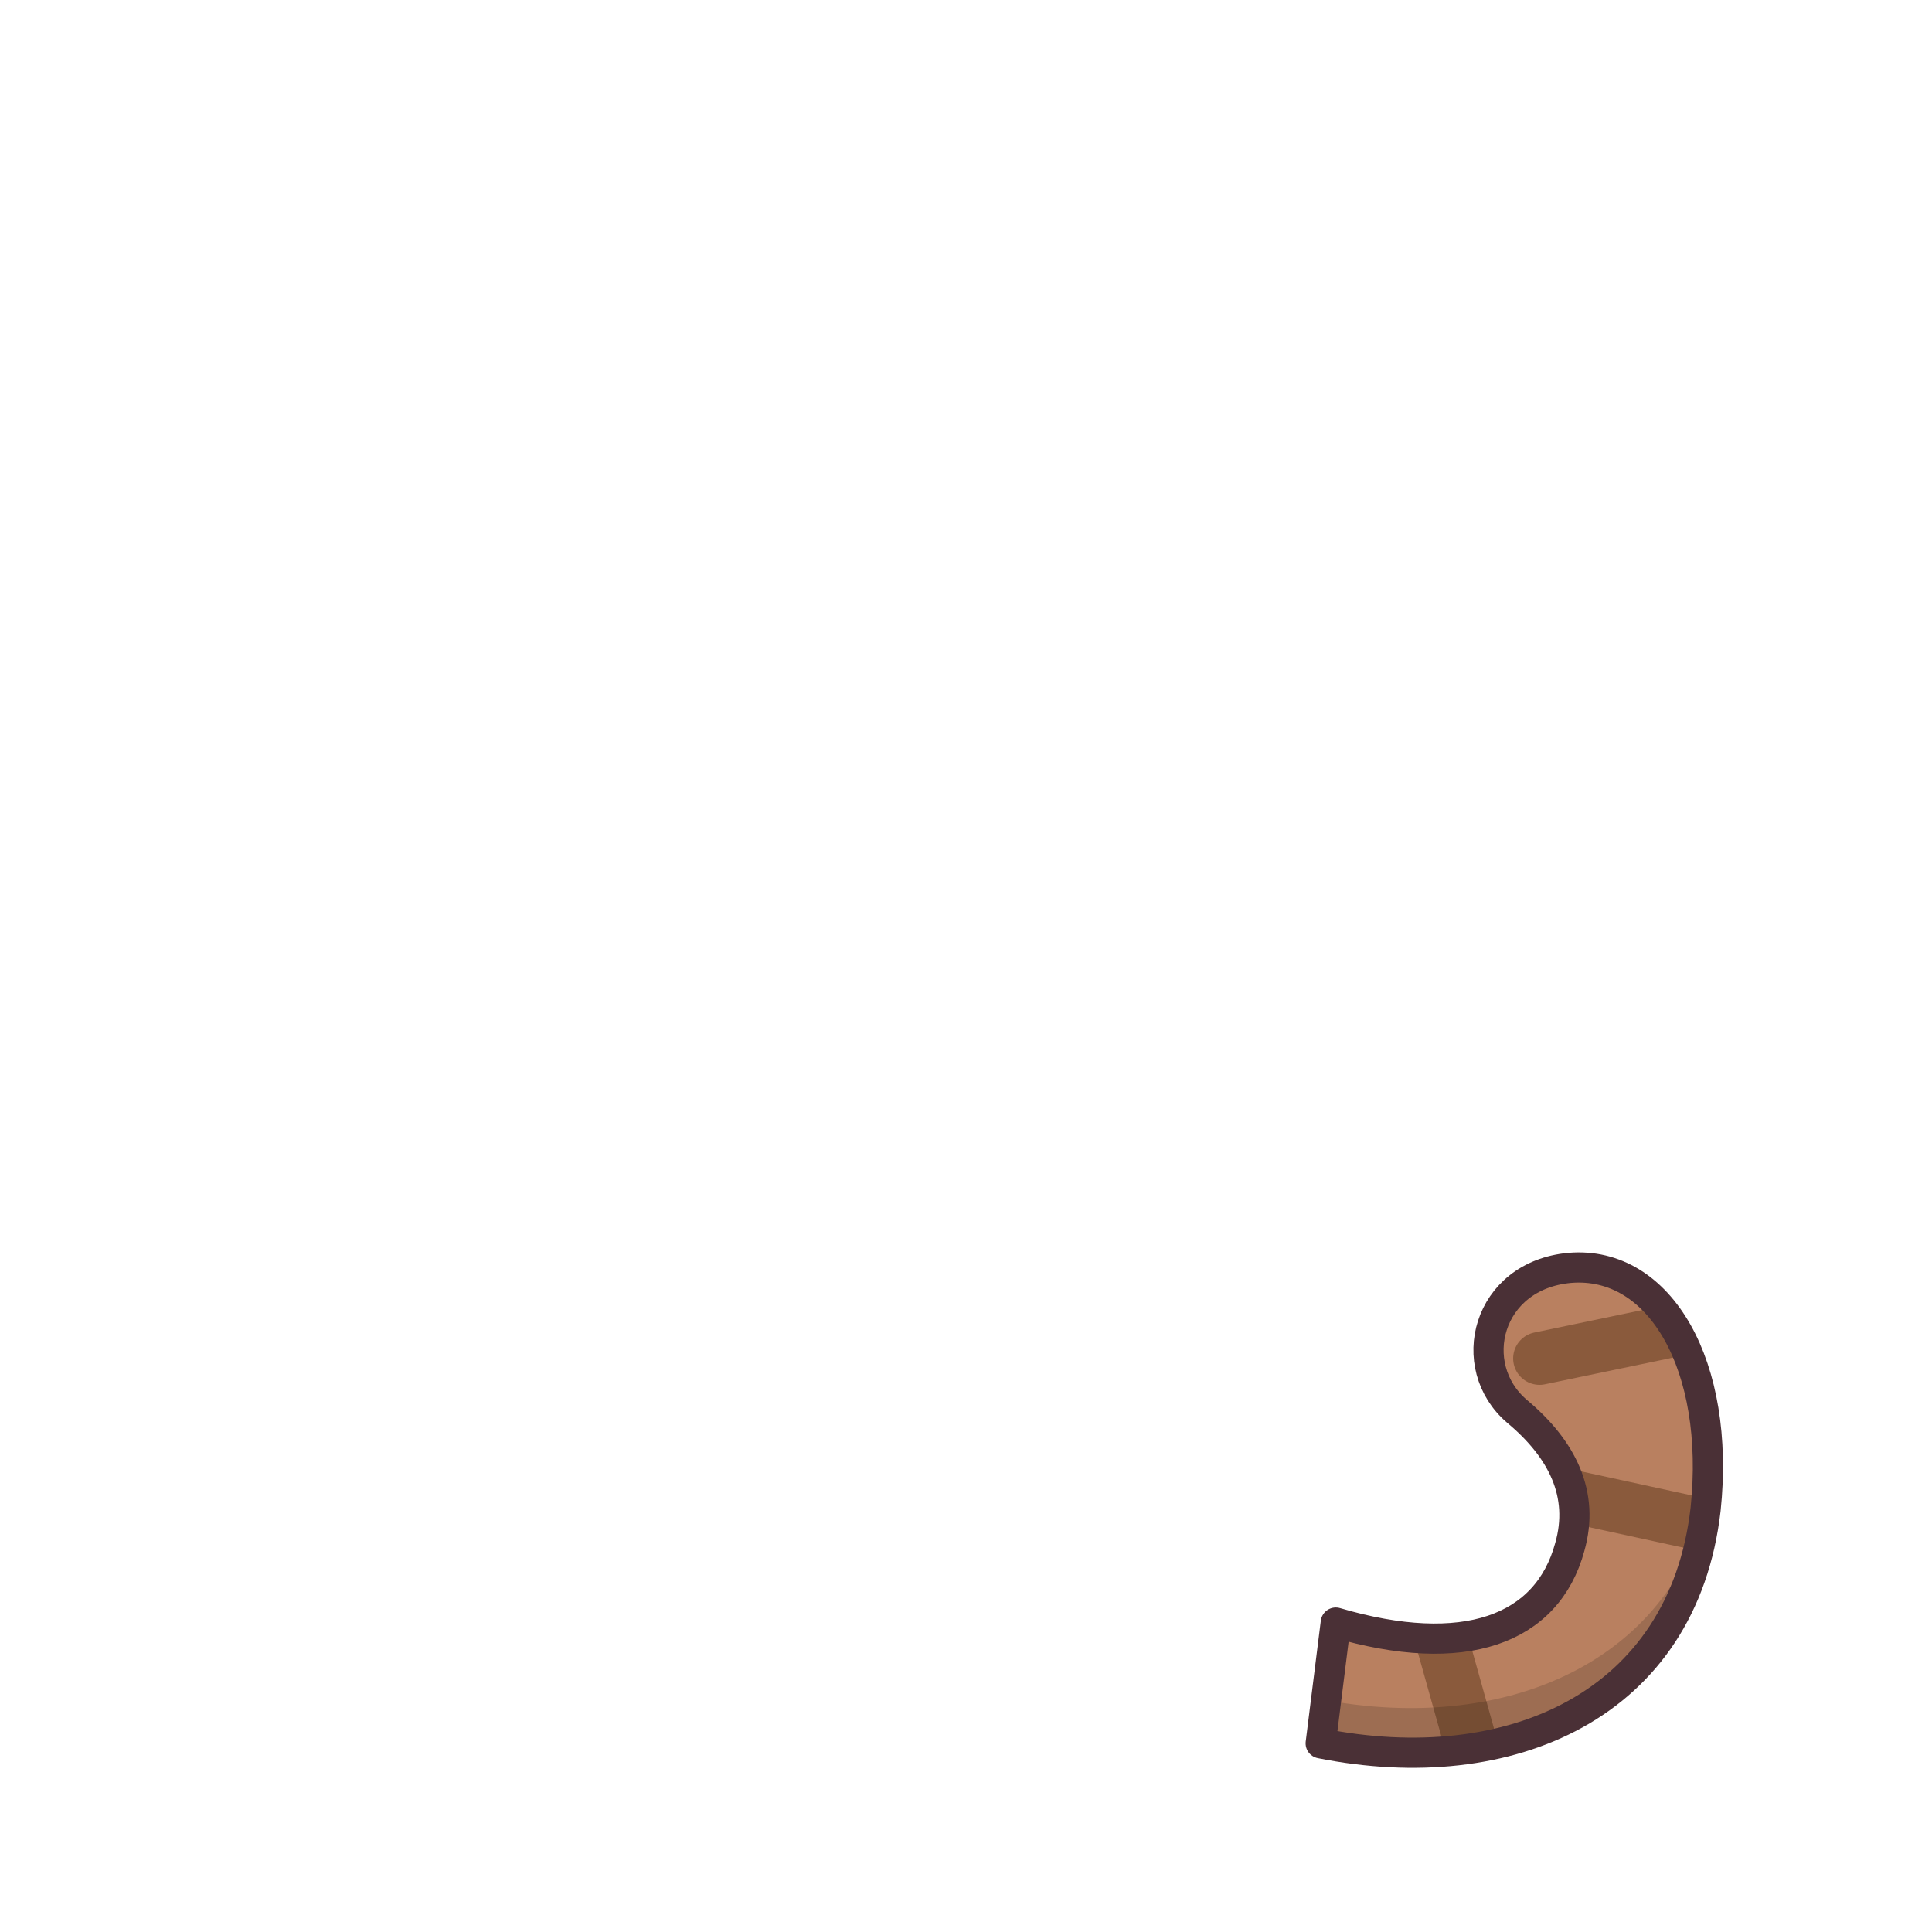
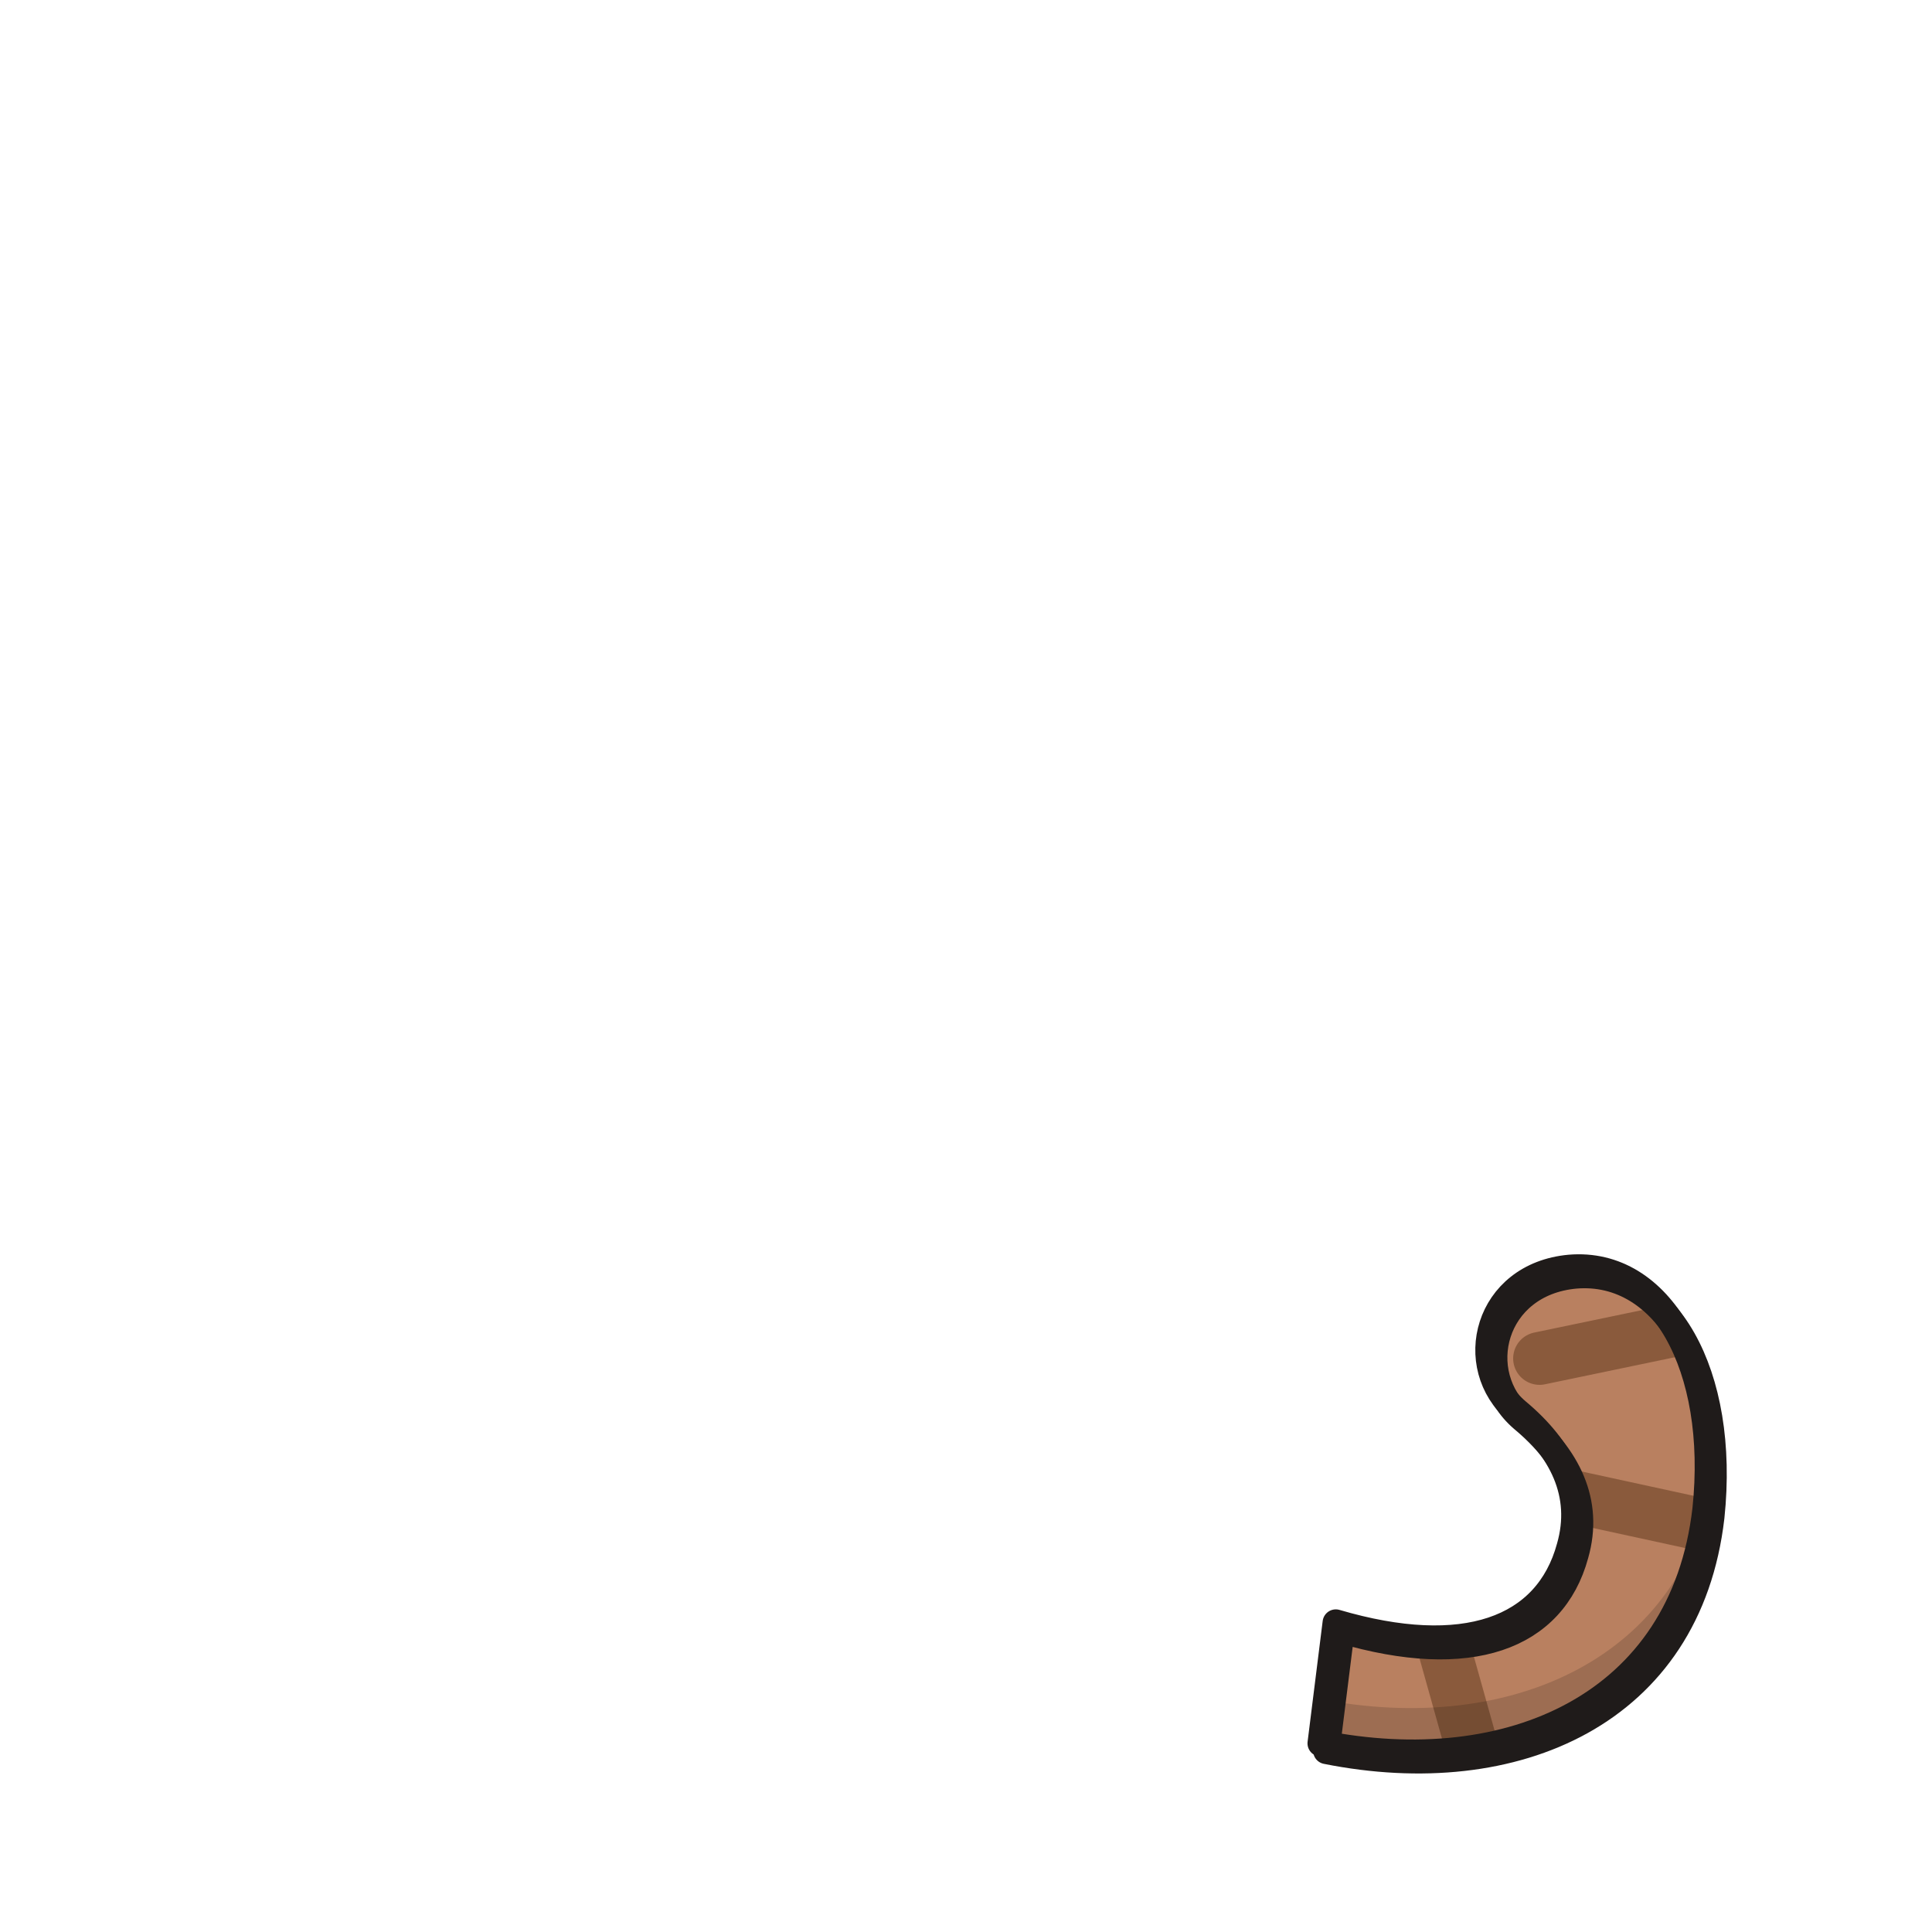
<svg xmlns="http://www.w3.org/2000/svg" viewBox="0 0 512 512" width="512" height="512">
  <defs>
    <path id="tail-shape" d="M350 462 C400 472 446 452 452 400 C456 362 440 334 416 336 C394 338 388 362 402 374 C414 384 420 396 416 410 C410 432 388 440 354 430 Z" />
    <path id="body-shape" d="M256 262 C330 262 370 330 372 400 C374 452 340 490 256 490 C172 490 138 452 140 400 C142 330 182 262 256 262 Z" />
    <ellipse id="paw-l-shape" cx="224" cy="474" rx="34" ry="24" />
    <ellipse id="paw-r-shape" cx="288" cy="474" rx="34" ry="24" />
    <path id="head-shape" d="M256 318 C172 318 96 300 92 232 C88 185 100 150 118 128 C112 104 118 74 134 60 C146 50 160 52 170 62 C184 76 196 90 208 100 C236 94 276 94 304 100 C316 90 328 76 342 62 C352 52 366 50 378 60 C394 74 400 104 394 128 C412 150 424 185 420 232 C416 300 340 318 256 318 Z" />
    <clipPath id="clip-tail">
      <use href="#tail-shape" />
    </clipPath>
    <clipPath id="clip-body">
      <use href="#body-shape" />
    </clipPath>
    <clipPath id="clip-paw-l">
      <use href="#paw-l-shape" />
    </clipPath>
    <clipPath id="clip-paw-r">
      <use href="#paw-r-shape" />
    </clipPath>
    <clipPath id="clip-head">
      <use href="#head-shape" />
    </clipPath>
  </defs>
  <g stroke-linejoin="round" stroke-linecap="round">
    <g id="tail">
      <use href="#tail-shape" fill="#B98060" />
      <g clip-path="url(#clip-tail)">
        <g fill="none" stroke="#8A5A3C" stroke-width="14" stroke-linecap="round">
          <path d="M378 420 L392 470" />
          <path d="M414 396 L460 406" />
          <path d="M408 360 L456 350" />
        </g>
        <path class="shade" fill="#000" fill-opacity="0.15" d="M340 448 C392 462 440 444 452 400 L470 400 L470 500 L330 500 Z" />
      </g>
-       <use href="#tail-shape" fill="none" stroke="#4A3036" stroke-width="8" />
+       <use href="#tail-shape" fill="none" stroke="#1F1B1A" stroke-width="7" transform="translate(1.5 2)" />
+       <use href="#tail-shape" fill="none" stroke="#1F1B1A" stroke-width="7" />
    </g>
  </g>
</svg>
